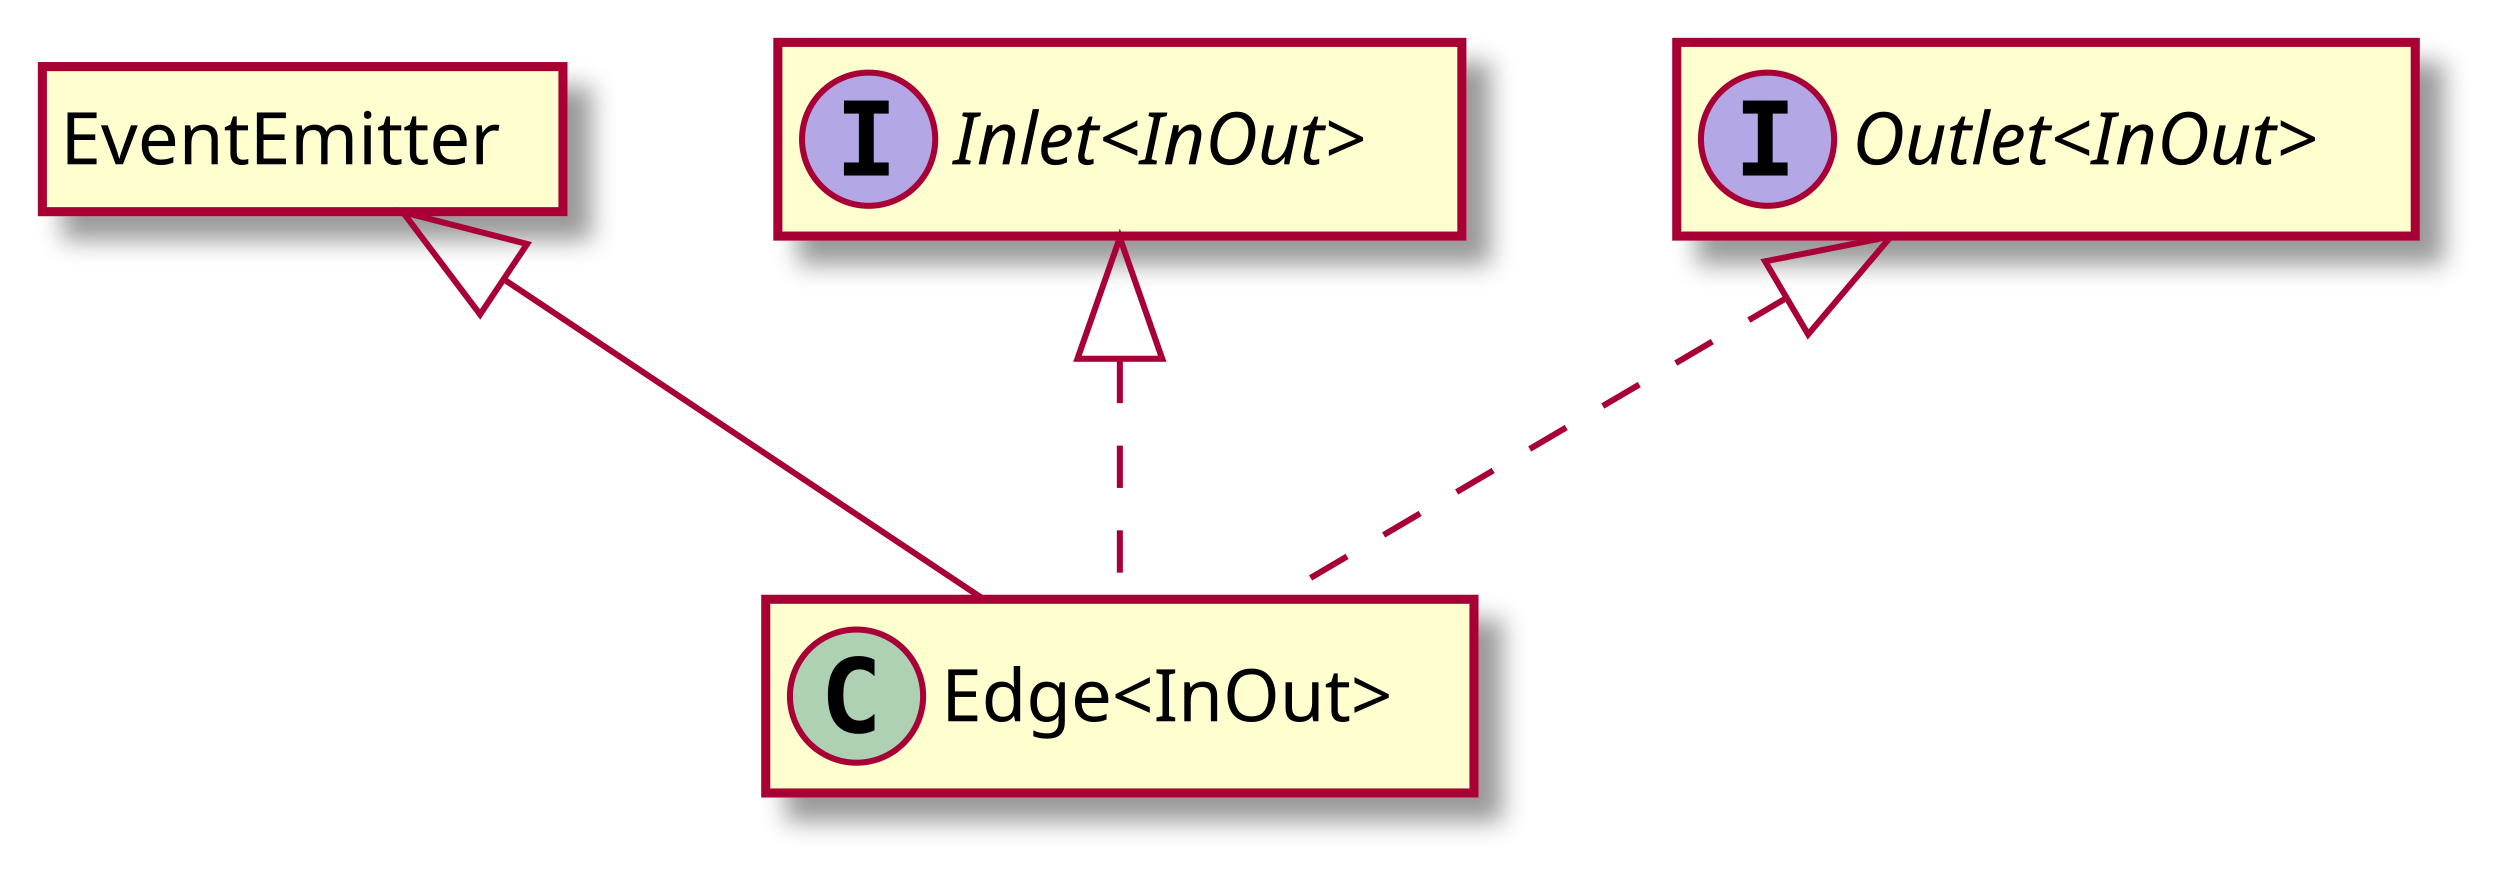
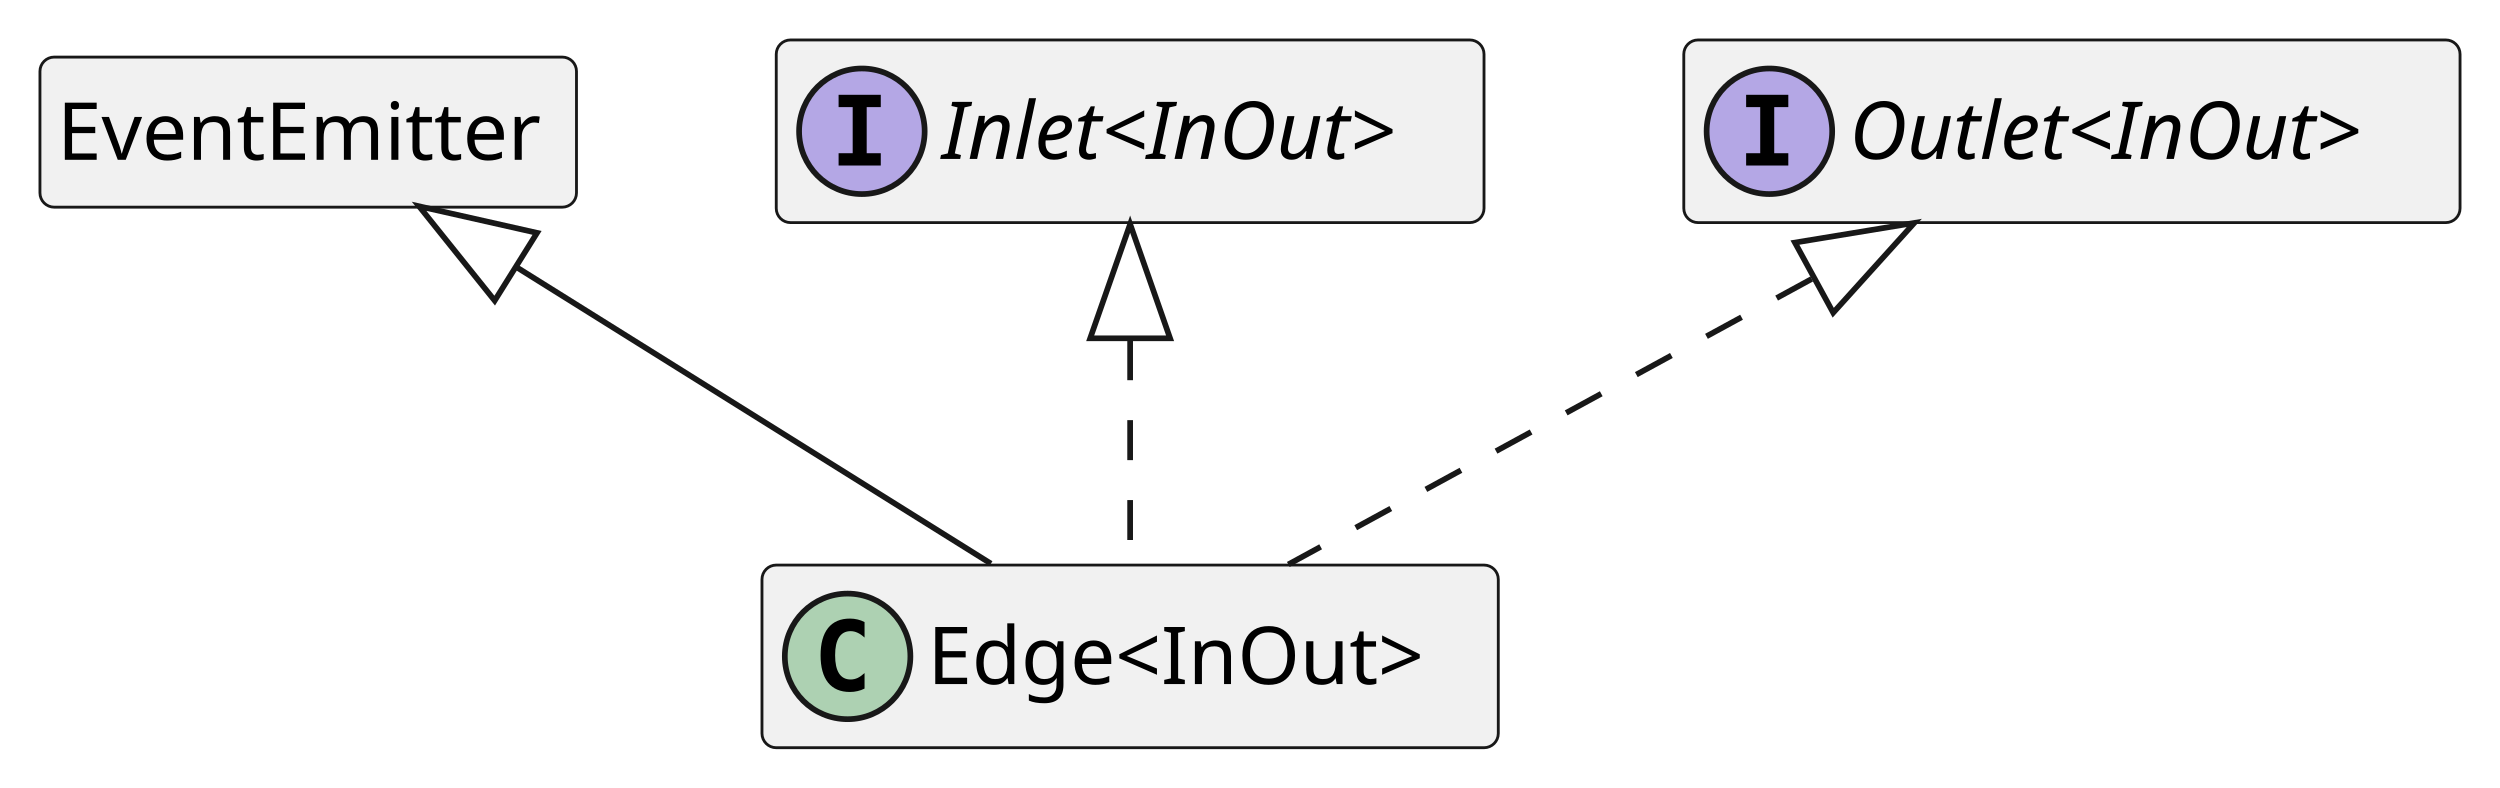
- <svg xmlns="http://www.w3.org/2000/svg" contentScriptType="application/ecmascript" contentStyleType="text/css" height="145px" preserveAspectRatio="none" style="width:413px;height:145px;background:#00000000;" version="1.1" viewBox="0 0 413 145" width="413px" zoomAndPan="magnify">
-   <defs>
-     <filter height="300%" id="f10uco4t8i9dgm" width="300%" x="-1" y="-1">
-       <feGaussianBlur result="blurOut" stdDeviation="2.0" />
-       <feColorMatrix in="blurOut" result="blurOut2" type="matrix" values="0 0 0 0 0 0 0 0 0 0 0 0 0 0 0 0 0 0 .4 0" />
-       <feOffset dx="4.0" dy="4.0" in="blurOut2" result="blurOut3" />
-       <feBlend in="SourceGraphic" in2="blurOut3" mode="normal" />
-     </filter>
-   </defs>
+ <svg xmlns="http://www.w3.org/2000/svg" contentStyleType="text/css" height="138px" preserveAspectRatio="none" style="width:438px;height:138px;" version="1.1" viewBox="0 0 438 138" width="438px" zoomAndPan="magnify">
+   <defs />
  <g>
-     <rect codeLine="4" fill="#FEFECE" filter="url(#f10uco4t8i9dgm)" height="32" id="Edge&lt;InOut&gt;" style="stroke:#A80036;stroke-width:1.5;" width="117" x="126.5" y="99" />
-     <ellipse cx="141.5" cy="115" fill="#ADD1B2" rx="11" ry="11" style="stroke:#A80036;stroke-width:1.0;" />
-     <path d="M144.469,120.641 Q143.891,120.938 143.25,121.078 Q142.609,121.234 141.906,121.234 Q139.406,121.234 138.078,119.594 Q136.766,117.938 136.766,114.812 Q136.766,111.688 138.078,110.031 Q139.406,108.375 141.906,108.375 Q142.609,108.375 143.25,108.531 Q143.906,108.688 144.469,108.984 L144.469,111.703 Q143.844,111.125 143.25,110.859 Q142.656,110.578 142.031,110.578 Q140.688,110.578 140,111.656 Q139.312,112.719 139.312,114.812 Q139.312,116.906 140,117.984 Q140.688,119.047 142.031,119.047 Q142.656,119.047 143.25,118.781 Q143.844,118.5 144.469,117.922 L144.469,120.641 Z " fill="#000000" />
-     <text fill="#000000" font-family="sans-serif" font-size="12" lengthAdjust="spacing" textLength="85" x="155.5" y="119.154">Edge&lt;InOut&gt;</text>
-     <rect codeLine="6" fill="#FEFECE" filter="url(#f10uco4t8i9dgm)" height="23.969" id="EventEmitter" style="stroke:#A80036;stroke-width:1.5;" width="86" x="7" y="11" />
-     <text fill="#000000" font-family="sans-serif" font-size="12" lengthAdjust="spacing" textLength="80" x="10" y="27.139">EventEmitter</text>
-     <rect codeLine="9" fill="#FEFECE" filter="url(#f10uco4t8i9dgm)" height="32" id="Inlet&lt;InOut&gt;" style="stroke:#A80036;stroke-width:1.5;" width="113" x="128.5" y="7" />
-     <ellipse cx="143.5" cy="23" fill="#B4A7E5" rx="11" ry="11" style="stroke:#A80036;stroke-width:1.0;" />
-     <path d="M139.422,18.766 L139.422,16.609 L146.812,16.609 L146.812,18.766 L144.344,18.766 L144.344,26.844 L146.812,26.844 L146.812,29 L139.422,29 L139.422,26.844 L141.891,26.844 L141.891,18.766 L139.422,18.766 Z " fill="#000000" />
-     <text fill="#000000" font-family="sans-serif" font-size="12" font-style="italic" lengthAdjust="spacing" textLength="81" x="157.5" y="27.154">Inlet&lt;InOut&gt;</text>
-     <rect codeLine="12" fill="#FEFECE" filter="url(#f10uco4t8i9dgm)" height="32" id="Outlet&lt;InOut&gt;" style="stroke:#A80036;stroke-width:1.5;" width="122" x="277" y="7" />
-     <ellipse cx="292" cy="23" fill="#B4A7E5" rx="11" ry="11" style="stroke:#A80036;stroke-width:1.0;" />
-     <path d="M287.922,18.766 L287.922,16.609 L295.312,16.609 L295.312,18.766 L292.844,18.766 L292.844,26.844 L295.312,26.844 L295.312,29 L287.922,29 L287.922,26.844 L290.391,26.844 L290.391,18.766 L287.922,18.766 Z " fill="#000000" />
-     <text fill="#000000" font-family="sans-serif" font-size="12" font-style="italic" lengthAdjust="spacing" textLength="90" x="306" y="27.154">Outlet&lt;InOut&gt;</text>
-     <path codeLine="8" d="M83.47,46.31 C108.09,62.72 140.89,84.59 162.46,98.97 " fill="none" id="EventEmitter-backto-Edge&lt;InOut&gt;" style="stroke:#A80036;stroke-width:1.0;" />
-     <polygon fill="none" points="79.31,51.95,66.55,35.04,87.08,40.31,79.31,51.95" style="stroke:#A80036;stroke-width:1.0;" />
-     <path codeLine="11" d="M185,59.61 C185,73.31 185,88.22 185,98.96 " fill="none" id="Inlet&lt;InOut&gt;-backto-Edge&lt;InOut&gt;" style="stroke:#A80036;stroke-width:1.0;stroke-dasharray:7.0,7.0;" />
-     <polygon fill="none" points="178,59.27,185,39.27,192,59.27,178,59.27" style="stroke:#A80036;stroke-width:1.0;" />
-     <path codeLine="14" d="M294.94,49.33 C267.8,65.29 233.67,85.37 210.69,98.89 " fill="none" id="Outlet&lt;InOut&gt;-backto-Edge&lt;InOut&gt;" style="stroke:#A80036;stroke-width:1.0;stroke-dasharray:7.0,7.0;" />
-     <polygon fill="none" points="291.6,43.17,312.39,39.06,298.7,55.24,291.6,43.17" style="stroke:#A80036;stroke-width:1.0;" />
+     <g id="elem_Edge&lt;InOut&gt;">
+       <rect codeLine="4" fill="#F1F1F1" height="32" id="Edge&lt;InOut&gt;" rx="2.5" ry="2.5" style="stroke:#181818;stroke-width:0.5;" width="129" x="133.5" y="99" />
+       <ellipse cx="148.5" cy="115" fill="#ADD1B2" rx="11" ry="11" style="stroke:#181818;stroke-width:1.0;" />
+       <path d="M151.469,120.641 Q150.891,120.938 150.25,121.078 Q149.609,121.234 148.906,121.234 Q146.406,121.234 145.078,119.594 Q143.766,117.938 143.766,114.812 Q143.766,111.688 145.078,110.031 Q146.406,108.375 148.906,108.375 Q149.609,108.375 150.25,108.531 Q150.906,108.688 151.469,108.984 L151.469,111.703 Q150.844,111.125 150.25,110.859 Q149.656,110.578 149.031,110.578 Q147.688,110.578 147,111.656 Q146.312,112.719 146.312,114.812 Q146.312,116.906 147,117.984 Q147.688,119.047 149.031,119.047 Q149.656,119.047 150.25,118.781 Q150.844,118.5 151.469,117.922 L151.469,120.641 Z " fill="#000000" />
+       <text fill="#000000" font-family="sans-serif" font-size="14" lengthAdjust="spacing" textLength="97" x="162.5" y="119.847">Edge&lt;InOut&gt;</text>
+     </g>
+     <g id="elem_EventEmitter">
+       <rect codeLine="6" fill="#F1F1F1" height="26.297" id="EventEmitter" rx="2.5" ry="2.5" style="stroke:#181818;stroke-width:0.5;" width="94" x="7" y="10" />
+       <text fill="#000000" font-family="sans-serif" font-size="14" lengthAdjust="spacing" textLength="88" x="10" y="27.995">EventEmitter</text>
+     </g>
+     <g id="elem_Inlet&lt;InOut&gt;">
+       <rect codeLine="9" fill="#F1F1F1" height="32" id="Inlet&lt;InOut&gt;" rx="2.5" ry="2.5" style="stroke:#181818;stroke-width:0.5;" width="124" x="136" y="7" />
+       <ellipse cx="151" cy="23" fill="#B4A7E5" rx="11" ry="11" style="stroke:#181818;stroke-width:1.0;" />
+       <path d="M146.922,18.766 L146.922,16.609 L154.312,16.609 L154.312,18.766 L151.844,18.766 L151.844,26.844 L154.312,26.844 L154.312,29 L146.922,29 L146.922,26.844 L149.391,26.844 L149.391,18.766 L146.922,18.766 Z " fill="#000000" />
+       <text fill="#000000" font-family="sans-serif" font-size="14" font-style="italic" lengthAdjust="spacing" textLength="92" x="165" y="27.847">Inlet&lt;InOut&gt;</text>
+     </g>
+     <g id="elem_Outlet&lt;InOut&gt;">
+       <rect codeLine="12" fill="#F1F1F1" height="32" id="Outlet&lt;InOut&gt;" rx="2.5" ry="2.5" style="stroke:#181818;stroke-width:0.5;" width="136" x="295" y="7" />
+       <ellipse cx="310" cy="23" fill="#B4A7E5" rx="11" ry="11" style="stroke:#181818;stroke-width:1.0;" />
+       <path d="M305.922,18.766 L305.922,16.609 L313.312,16.609 L313.312,18.766 L310.844,18.766 L310.844,26.844 L313.312,26.844 L313.312,29 L305.922,29 L305.922,26.844 L308.391,26.844 L308.391,18.766 L305.922,18.766 Z " fill="#000000" />
+       <text fill="#000000" font-family="sans-serif" font-size="14" font-style="italic" lengthAdjust="spacing" textLength="104" x="324" y="27.847">Outlet&lt;InOut&gt;</text>
+     </g>
+     <g id="link_EventEmitter_Edge&lt;InOut&gt;">
+       <path codeLine="8" d="M90.64,46.9 C116.65,63.16 150.87,84.54 173.61,98.75 " fill="none" id="EventEmitter-backto-Edge&lt;InOut&gt;" style="stroke:#181818;stroke-width:1.0;" />
+       <polygon fill="none" points="86.67,52.67,73.42,36.14,94.09,40.8,86.67,52.67" style="stroke:#181818;stroke-width:1.0;" />
+     </g>
+     <g id="link_Inlet&lt;InOut&gt;_Edge&lt;InOut&gt;">
+       <path codeLine="11" d="M198,59.61 C198,73.31 198,88.22 198,98.96 " fill="none" id="Inlet&lt;InOut&gt;-backto-Edge&lt;InOut&gt;" style="stroke:#181818;stroke-width:1.0;stroke-dasharray:7.0,7.0;" />
+       <polygon fill="none" points="191,59.27,198,39.27,205,59.27,191,59.27" style="stroke:#181818;stroke-width:1.0;" />
+     </g>
+     <g id="link_Outlet&lt;InOut&gt;_Edge&lt;InOut&gt;">
+       <path codeLine="14" d="M317.41,48.87 C288,64.91 250.72,85.24 225.71,98.89 " fill="none" id="Outlet&lt;InOut&gt;-backto-Edge&lt;InOut&gt;" style="stroke:#181818;stroke-width:1.0;stroke-dasharray:7.0,7.0;" />
+       <polygon fill="none" points="314.47,42.5,335.38,39.06,321.18,54.79,314.47,42.5" style="stroke:#181818;stroke-width:1.0;" />
+     </g>
  </g>
</svg>
